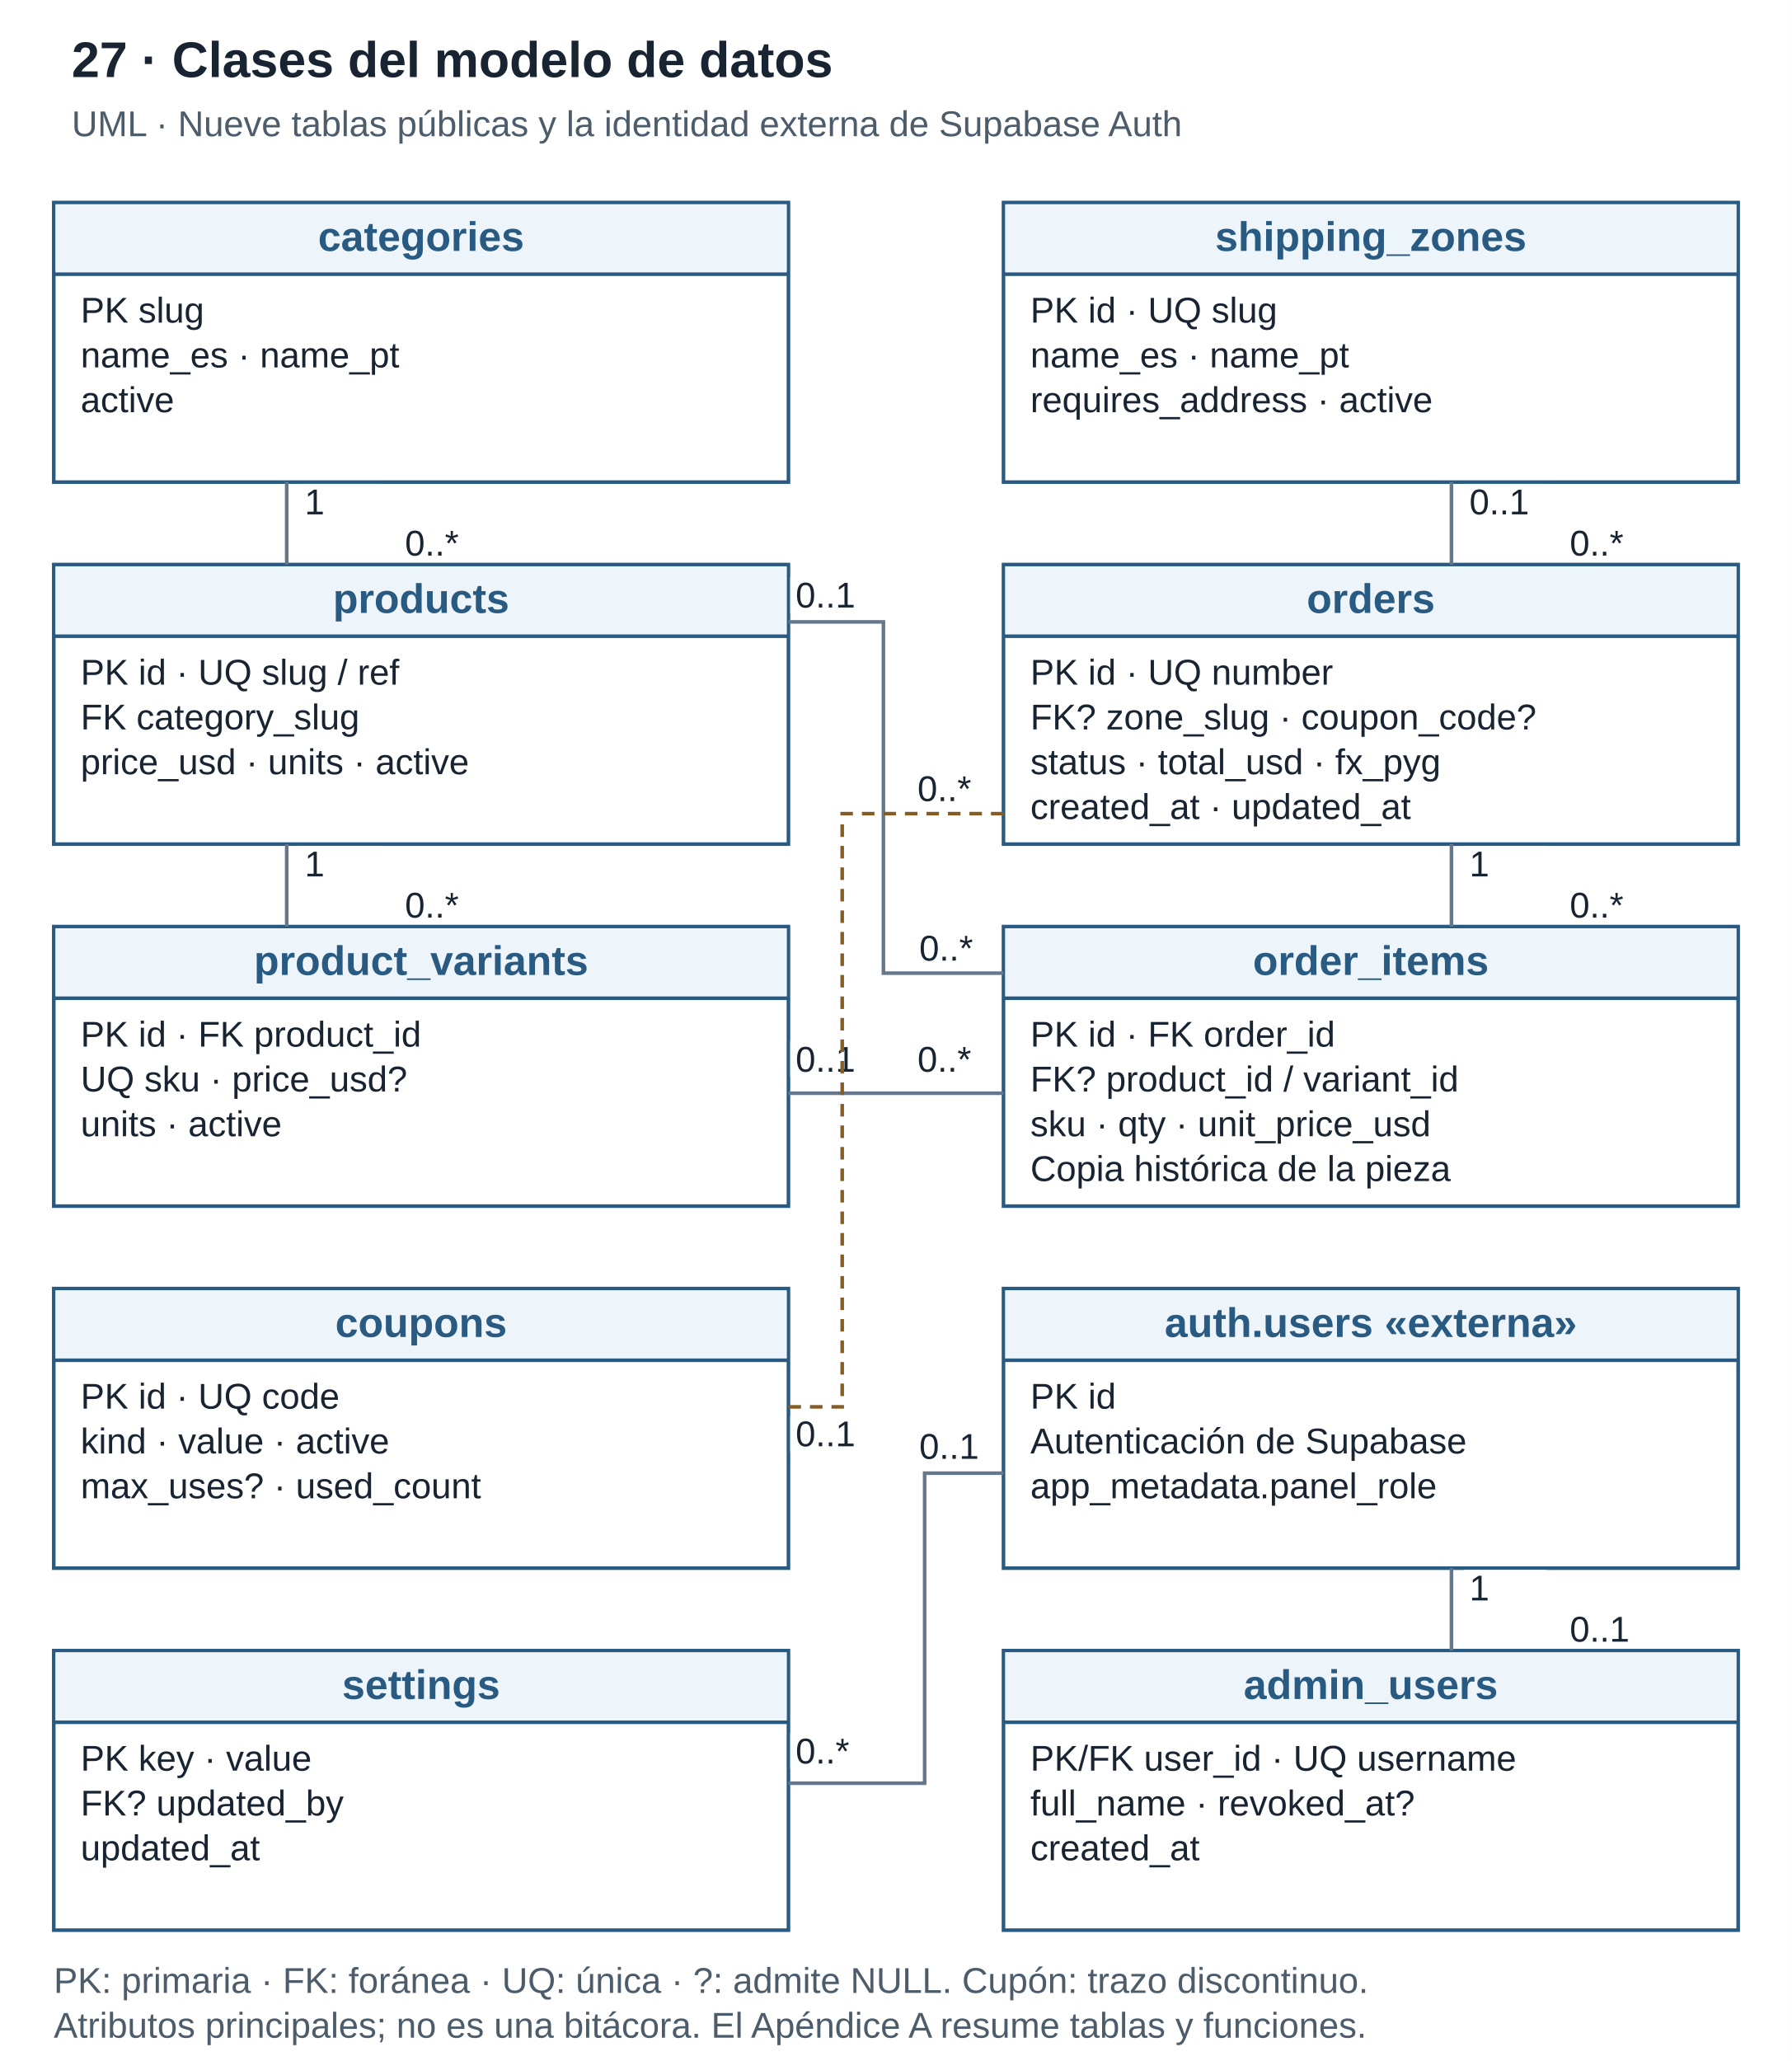
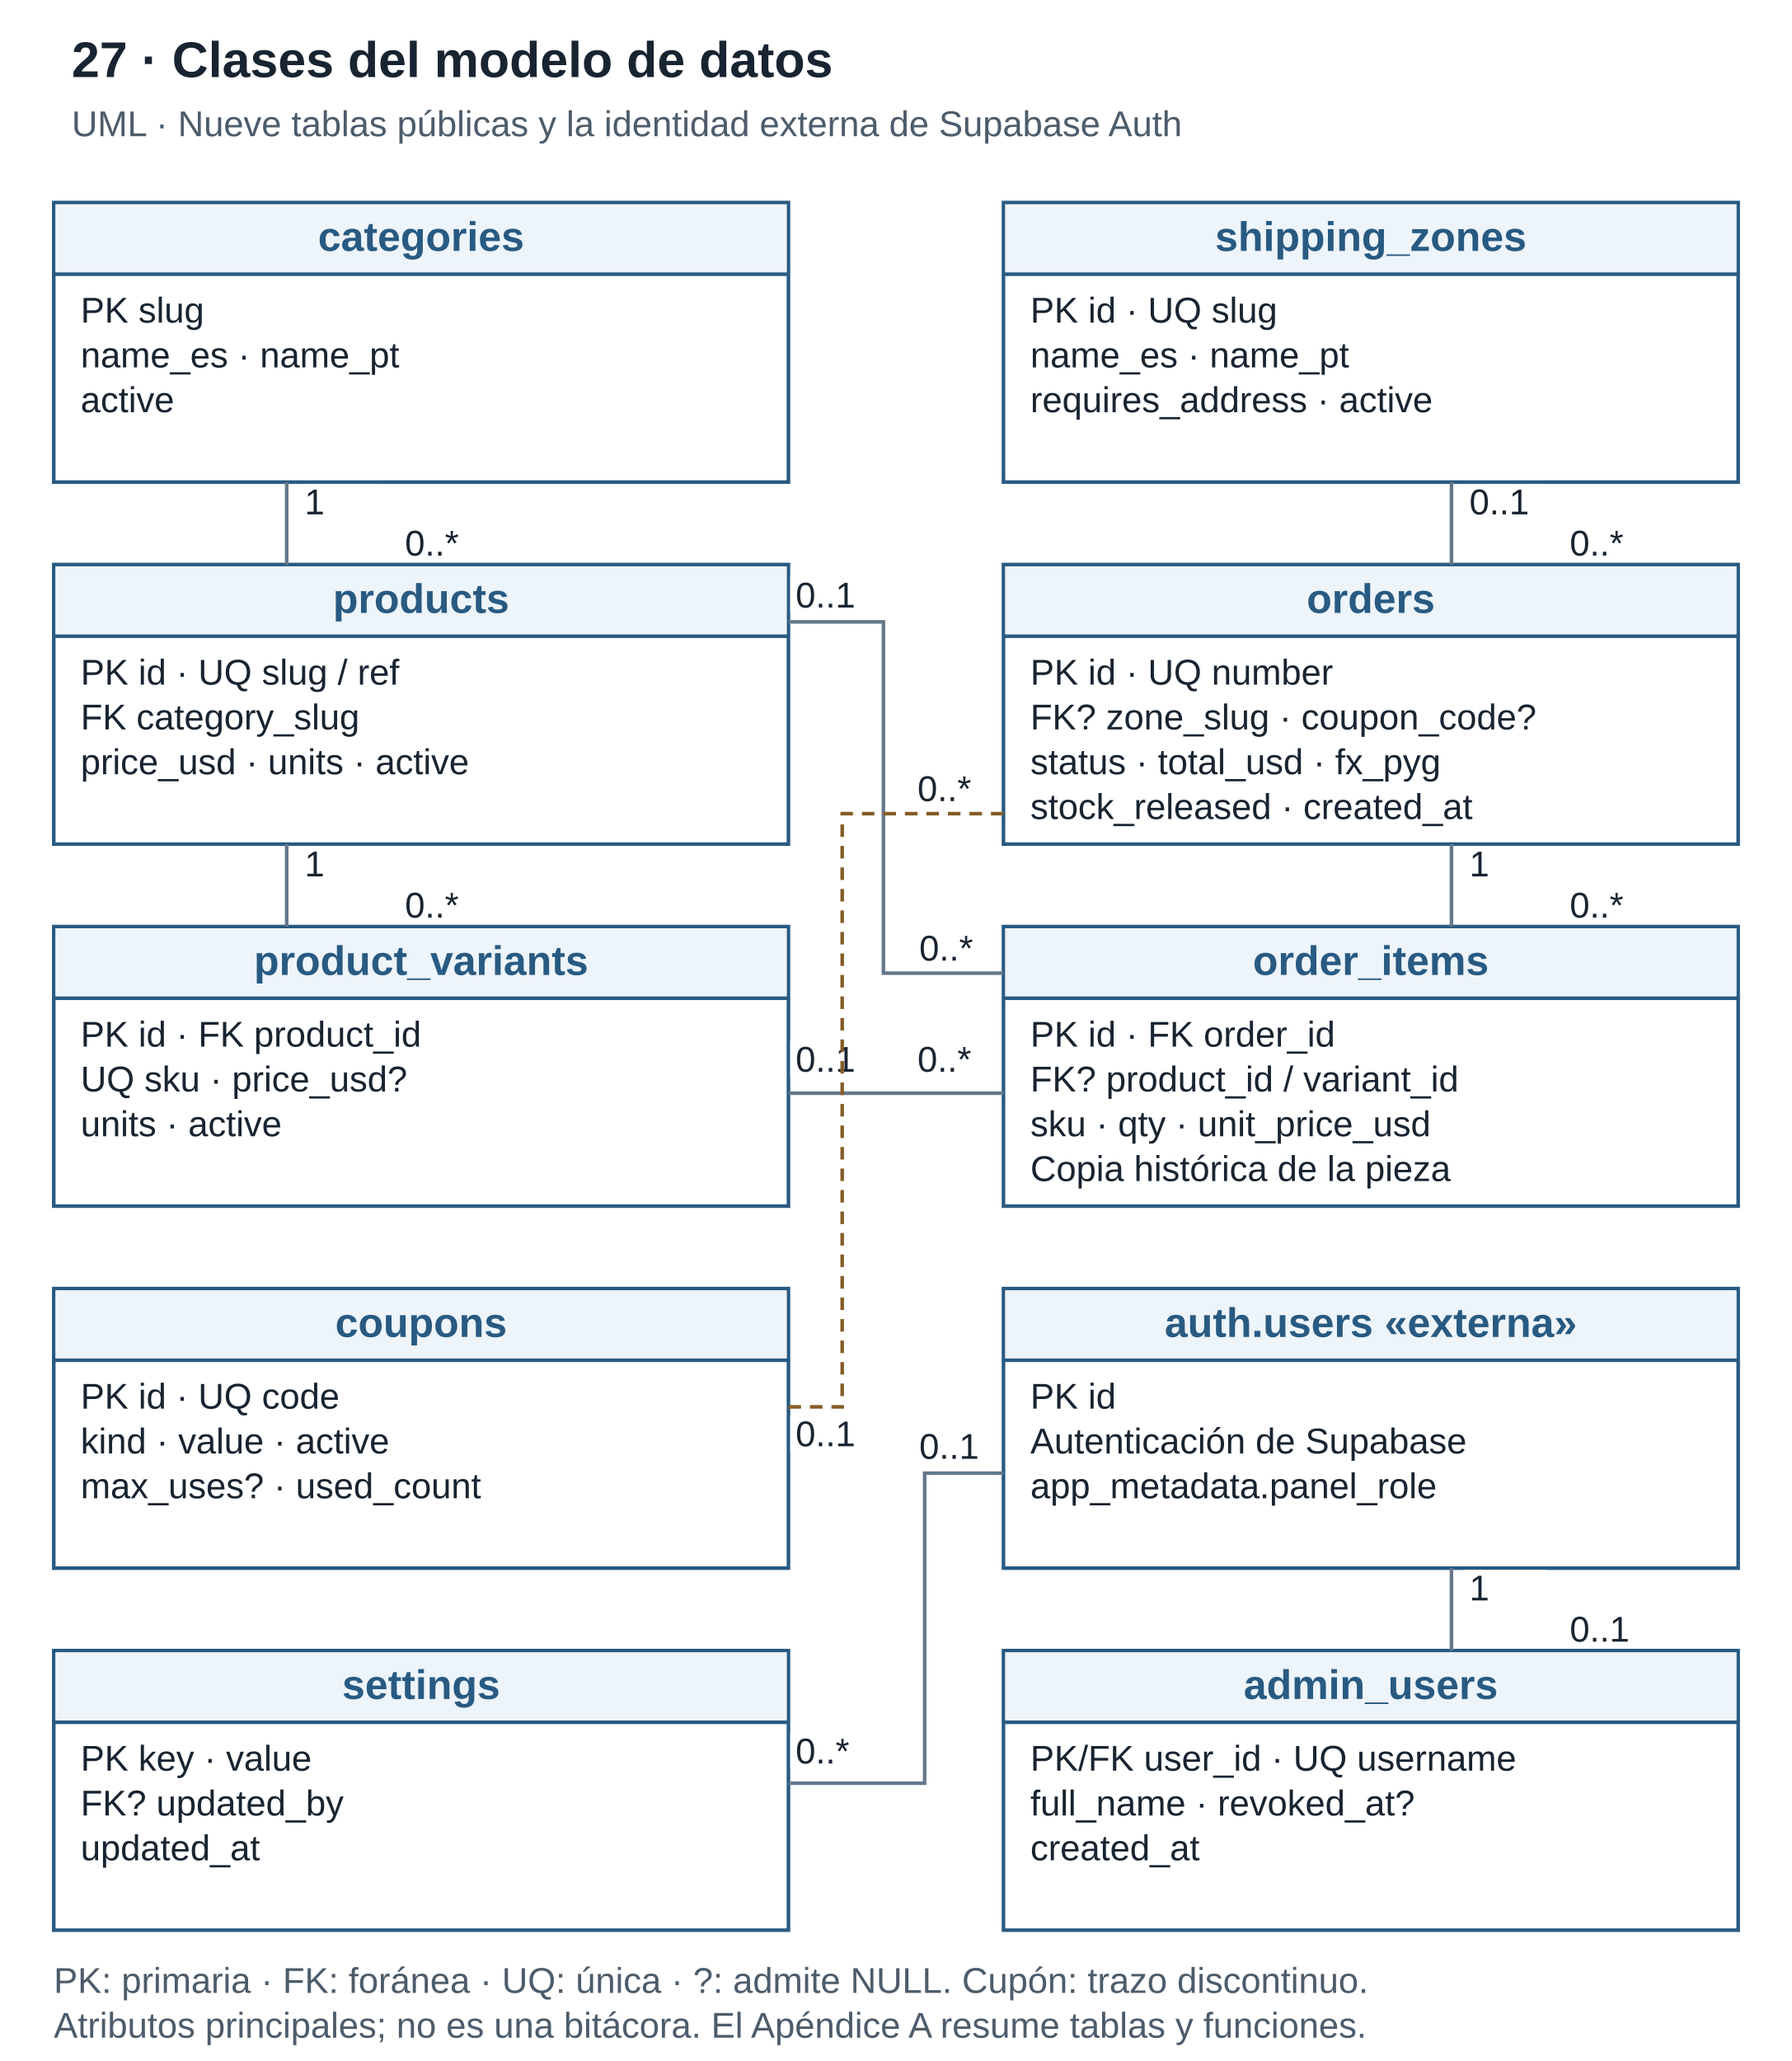
<svg xmlns="http://www.w3.org/2000/svg" width="1000" height="1150" viewBox="0 0 1000 1150" font-family="Segoe UI, Arial, sans-serif">
  <defs>
    <marker id="arrow" markerWidth="12" markerHeight="10" refX="11" refY="5" orient="auto">
      <path d="M1,1 L11,5 L1,9" fill="none" stroke="#65788b" stroke-width="1.5" />
    </marker>
    <marker id="solid" markerWidth="12" markerHeight="10" refX="11" refY="5" orient="auto">
      <path d="M1,1 L11,5 L1,9 Z" fill="#182431" />
    </marker>
    <marker id="general" markerWidth="16" markerHeight="14" refX="15" refY="7" orient="auto">
      <path d="M1,1 L15,7 L1,13 Z" fill="white" stroke="#65788b" stroke-width="1.6" />
    </marker>
  </defs>
  <rect width="1000" height="1150" fill="white" />
  <text x="40" y="43" font-size="28" fill="#182431" text-anchor="start" font-weight="700">
    <tspan x="40" dy="0">27 · Clases del modelo de datos</tspan>
  </text>
  <text x="40" y="76" font-size="20" fill="#4c5c6b" text-anchor="start" font-weight="400">
    <tspan x="40" dy="0">UML · Nueve tablas públicas y la identidad externa de Supabase Auth</tspan>
  </text>
  <rect x="30" y="113" width="410" height="156" rx="0" fill="#fff" stroke="#285a82" stroke-width="2" />
  <rect x="31" y="114" width="408" height="38" fill="#edf4fa" />
  <text x="235" y="140" font-size="23" fill="#285a82" text-anchor="middle" font-weight="700">
    <tspan x="235" dy="0">categories</tspan>
  </text>
  <path d="M30 153H440" fill="none" stroke="#285a82" stroke-width="2" />
  <text x="45" y="180" font-size="20" fill="#182431" text-anchor="start" font-weight="400">
    <tspan x="45" dy="0">PK slug</tspan>
    <tspan x="45" dy="25">name_es · name_pt</tspan>
    <tspan x="45" dy="25">active</tspan>
  </text>
  <rect x="560" y="113" width="410" height="156" rx="0" fill="#fff" stroke="#285a82" stroke-width="2" />
  <rect x="561" y="114" width="408" height="38" fill="#edf4fa" />
  <text x="765" y="140" font-size="23" fill="#285a82" text-anchor="middle" font-weight="700">
    <tspan x="765" dy="0">shipping_zones</tspan>
  </text>
  <path d="M560 153H970" fill="none" stroke="#285a82" stroke-width="2" />
  <text x="575" y="180" font-size="20" fill="#182431" text-anchor="start" font-weight="400">
    <tspan x="575" dy="0">PK id · UQ slug</tspan>
    <tspan x="575" dy="25">name_es · name_pt</tspan>
    <tspan x="575" dy="25">requires_address · active</tspan>
  </text>
  <rect x="30" y="315" width="410" height="156" rx="0" fill="#fff" stroke="#285a82" stroke-width="2" />
  <rect x="31" y="316" width="408" height="38" fill="#edf4fa" />
  <text x="235" y="342" font-size="23" fill="#285a82" text-anchor="middle" font-weight="700">
    <tspan x="235" dy="0">products</tspan>
  </text>
  <path d="M30 355H440" fill="none" stroke="#285a82" stroke-width="2" />
  <text x="45" y="382" font-size="20" fill="#182431" text-anchor="start" font-weight="400">
    <tspan x="45" dy="0">PK id · UQ slug / ref</tspan>
    <tspan x="45" dy="25">FK category_slug</tspan>
    <tspan x="45" dy="25">price_usd · units · active</tspan>
  </text>
  <rect x="560" y="315" width="410" height="156" rx="0" fill="#fff" stroke="#285a82" stroke-width="2" />
  <rect x="561" y="316" width="408" height="38" fill="#edf4fa" />
  <text x="765" y="342" font-size="23" fill="#285a82" text-anchor="middle" font-weight="700">
    <tspan x="765" dy="0">orders</tspan>
  </text>
  <path d="M560 355H970" fill="none" stroke="#285a82" stroke-width="2" />
  <text x="575" y="382" font-size="20" fill="#182431" text-anchor="start" font-weight="400">
    <tspan x="575" dy="0">PK id · UQ number</tspan>
    <tspan x="575" dy="25">FK? zone_slug · coupon_code?</tspan>
    <tspan x="575" dy="25">status · total_usd · fx_pyg</tspan>
-     <tspan x="575" dy="25">created_at · updated_at</tspan>
+     <tspan x="575" dy="25">stock_released · created_at</tspan>
  </text>
  <rect x="30" y="517" width="410" height="156" rx="0" fill="#fff" stroke="#285a82" stroke-width="2" />
  <rect x="31" y="518" width="408" height="38" fill="#edf4fa" />
  <text x="235" y="544" font-size="23" fill="#285a82" text-anchor="middle" font-weight="700">
    <tspan x="235" dy="0">product_variants</tspan>
  </text>
  <path d="M30 557H440" fill="none" stroke="#285a82" stroke-width="2" />
  <text x="45" y="584" font-size="20" fill="#182431" text-anchor="start" font-weight="400">
    <tspan x="45" dy="0">PK id · FK product_id</tspan>
    <tspan x="45" dy="25">UQ sku · price_usd?</tspan>
    <tspan x="45" dy="25">units · active</tspan>
  </text>
  <rect x="560" y="517" width="410" height="156" rx="0" fill="#fff" stroke="#285a82" stroke-width="2" />
  <rect x="561" y="518" width="408" height="38" fill="#edf4fa" />
  <text x="765" y="544" font-size="23" fill="#285a82" text-anchor="middle" font-weight="700">
    <tspan x="765" dy="0">order_items</tspan>
  </text>
  <path d="M560 557H970" fill="none" stroke="#285a82" stroke-width="2" />
  <text x="575" y="584" font-size="20" fill="#182431" text-anchor="start" font-weight="400">
    <tspan x="575" dy="0">PK id · FK order_id</tspan>
    <tspan x="575" dy="25">FK? product_id / variant_id</tspan>
    <tspan x="575" dy="25">sku · qty · unit_price_usd</tspan>
    <tspan x="575" dy="25">Copia histórica de la pieza</tspan>
  </text>
  <rect x="30" y="719" width="410" height="156" rx="0" fill="#fff" stroke="#285a82" stroke-width="2" />
  <rect x="31" y="720" width="408" height="38" fill="#edf4fa" />
  <text x="235" y="746" font-size="23" fill="#285a82" text-anchor="middle" font-weight="700">
    <tspan x="235" dy="0">coupons</tspan>
  </text>
  <path d="M30 759H440" fill="none" stroke="#285a82" stroke-width="2" />
  <text x="45" y="786" font-size="20" fill="#182431" text-anchor="start" font-weight="400">
    <tspan x="45" dy="0">PK id · UQ code</tspan>
    <tspan x="45" dy="25">kind · value · active</tspan>
    <tspan x="45" dy="25">max_uses? · used_count</tspan>
  </text>
  <rect x="560" y="719" width="410" height="156" rx="0" fill="#fff" stroke="#285a82" stroke-width="2" />
  <rect x="561" y="720" width="408" height="38" fill="#edf4fa" />
  <text x="765" y="746" font-size="23" fill="#285a82" text-anchor="middle" font-weight="700">
    <tspan x="765" dy="0">auth.users  «externa»</tspan>
  </text>
  <path d="M560 759H970" fill="none" stroke="#285a82" stroke-width="2" />
  <text x="575" y="786" font-size="20" fill="#182431" text-anchor="start" font-weight="400">
    <tspan x="575" dy="0">PK id</tspan>
    <tspan x="575" dy="25">Autenticación de Supabase</tspan>
    <tspan x="575" dy="25">app_metadata.panel_role</tspan>
  </text>
  <rect x="30" y="921" width="410" height="156" rx="0" fill="#fff" stroke="#285a82" stroke-width="2" />
  <rect x="31" y="922" width="408" height="38" fill="#edf4fa" />
  <text x="235" y="948" font-size="23" fill="#285a82" text-anchor="middle" font-weight="700">
    <tspan x="235" dy="0">settings</tspan>
  </text>
  <path d="M30 961H440" fill="none" stroke="#285a82" stroke-width="2" />
  <text x="45" y="988" font-size="20" fill="#182431" text-anchor="start" font-weight="400">
    <tspan x="45" dy="0">PK key · value</tspan>
    <tspan x="45" dy="25">FK? updated_by</tspan>
    <tspan x="45" dy="25">updated_at</tspan>
  </text>
  <rect x="560" y="921" width="410" height="156" rx="0" fill="#fff" stroke="#285a82" stroke-width="2" />
  <rect x="561" y="922" width="408" height="38" fill="#edf4fa" />
  <text x="765" y="948" font-size="23" fill="#285a82" text-anchor="middle" font-weight="700">
    <tspan x="765" dy="0">admin_users</tspan>
  </text>
  <path d="M560 961H970" fill="none" stroke="#285a82" stroke-width="2" />
  <text x="575" y="988" font-size="20" fill="#182431" text-anchor="start" font-weight="400">
    <tspan x="575" dy="0">PK/FK user_id · UQ username</tspan>
    <tspan x="575" dy="25">full_name · revoked_at?</tspan>
    <tspan x="575" dy="25">created_at</tspan>
  </text>
  <path d="M160 269V315" fill="none" stroke="#65788b" stroke-width="2" />
  <rect x="167" y="270" width="46" height="20" fill="white" />
  <text x="170" y="287" font-size="20" fill="#182431" text-anchor="start" font-weight="400">
    <tspan x="170" dy="0">1</tspan>
  </text>
  <rect x="223" y="293" width="46" height="20" fill="white" />
  <text x="226" y="310" font-size="20" fill="#182431" text-anchor="start" font-weight="400">
    <tspan x="226" dy="0">0..*</tspan>
  </text>
  <path d="M160 471V517" fill="none" stroke="#65788b" stroke-width="2" />
  <rect x="167" y="472" width="46" height="20" fill="white" />
  <text x="170" y="489" font-size="20" fill="#182431" text-anchor="start" font-weight="400">
    <tspan x="170" dy="0">1</tspan>
  </text>
  <rect x="223" y="495" width="46" height="20" fill="white" />
  <text x="226" y="512" font-size="20" fill="#182431" text-anchor="start" font-weight="400">
    <tspan x="226" dy="0">0..*</tspan>
  </text>
  <path d="M810 269V315" fill="none" stroke="#65788b" stroke-width="2" />
  <rect x="817" y="270" width="46" height="20" fill="white" />
  <text x="820" y="287" font-size="20" fill="#182431" text-anchor="start" font-weight="400">
    <tspan x="820" dy="0">0..1</tspan>
  </text>
  <rect x="873" y="293" width="46" height="20" fill="white" />
  <text x="876" y="310" font-size="20" fill="#182431" text-anchor="start" font-weight="400">
    <tspan x="876" dy="0">0..*</tspan>
  </text>
  <path d="M810 471V517" fill="none" stroke="#65788b" stroke-width="2" />
  <rect x="817" y="472" width="46" height="20" fill="white" />
  <text x="820" y="489" font-size="20" fill="#182431" text-anchor="start" font-weight="400">
    <tspan x="820" dy="0">1</tspan>
  </text>
  <rect x="873" y="495" width="46" height="20" fill="white" />
  <text x="876" y="512" font-size="20" fill="#182431" text-anchor="start" font-weight="400">
    <tspan x="876" dy="0">0..*</tspan>
  </text>
  <path d="M810 875V921" fill="none" stroke="#65788b" stroke-width="2" />
  <rect x="817" y="876" width="46" height="20" fill="white" />
  <text x="820" y="893" font-size="20" fill="#182431" text-anchor="start" font-weight="400">
    <tspan x="820" dy="0">1</tspan>
  </text>
  <rect x="873" y="899" width="46" height="20" fill="white" />
  <text x="876" y="916" font-size="20" fill="#182431" text-anchor="start" font-weight="400">
    <tspan x="876" dy="0">0..1</tspan>
  </text>
  <path d="M440 347 H493 V543 H560" fill="none" stroke="#65788b" stroke-width="2" />
  <rect x="441" y="322" width="46" height="20" fill="white" />
  <text x="444" y="339" font-size="20" fill="#182431" text-anchor="start" font-weight="400">
    <tspan x="444" dy="0">0..1</tspan>
  </text>
  <rect x="510" y="519" width="46" height="20" fill="white" />
  <text x="513" y="536" font-size="20" fill="#182431" text-anchor="start" font-weight="400">
    <tspan x="513" dy="0">0..*</tspan>
  </text>
  <path d="M440 610 H560" fill="none" stroke="#65788b" stroke-width="2" />
  <rect x="441" y="581" width="46" height="20" fill="white" />
  <text x="444" y="598" font-size="20" fill="#182431" text-anchor="start" font-weight="400">
    <tspan x="444" dy="0">0..1</tspan>
  </text>
  <rect x="509" y="581" width="46" height="20" fill="white" />
  <text x="512" y="598" font-size="20" fill="#182431" text-anchor="start" font-weight="400">
    <tspan x="512" dy="0">0..*</tspan>
  </text>
  <path d="M440 785 H470 V454 H560" fill="none" stroke="#845c26" stroke-width="2" stroke-dasharray="7 5" />
  <rect x="441" y="790" width="46" height="20" fill="white" />
  <text x="444" y="807" font-size="20" fill="#182431" text-anchor="start" font-weight="400">
    <tspan x="444" dy="0">0..1</tspan>
  </text>
  <rect x="509" y="430" width="46" height="20" fill="white" />
  <text x="512" y="447" font-size="20" fill="#182431" text-anchor="start" font-weight="400">
    <tspan x="512" dy="0">0..*</tspan>
  </text>
  <path d="M440 995 H516 V822 H560" fill="none" stroke="#65788b" stroke-width="2" />
  <rect x="441" y="967" width="46" height="20" fill="white" />
  <text x="444" y="984" font-size="20" fill="#182431" text-anchor="start" font-weight="400">
    <tspan x="444" dy="0">0..*</tspan>
  </text>
  <rect x="510" y="797" width="46" height="20" fill="white" />
  <text x="513" y="814" font-size="20" fill="#182431" text-anchor="start" font-weight="400">
    <tspan x="513" dy="0">0..1</tspan>
  </text>
  <text x="30" y="1112" font-size="20" fill="#4c5c6b" text-anchor="start" font-weight="400">
    <tspan x="30" dy="0">PK: primaria · FK: foránea · UQ: única · ?: admite NULL. Cupón: trazo discontinuo.</tspan>
    <tspan x="30" dy="25">Atributos principales; no es una bitácora. El Apéndice A resume tablas y funciones.</tspan>
  </text>
</svg>
